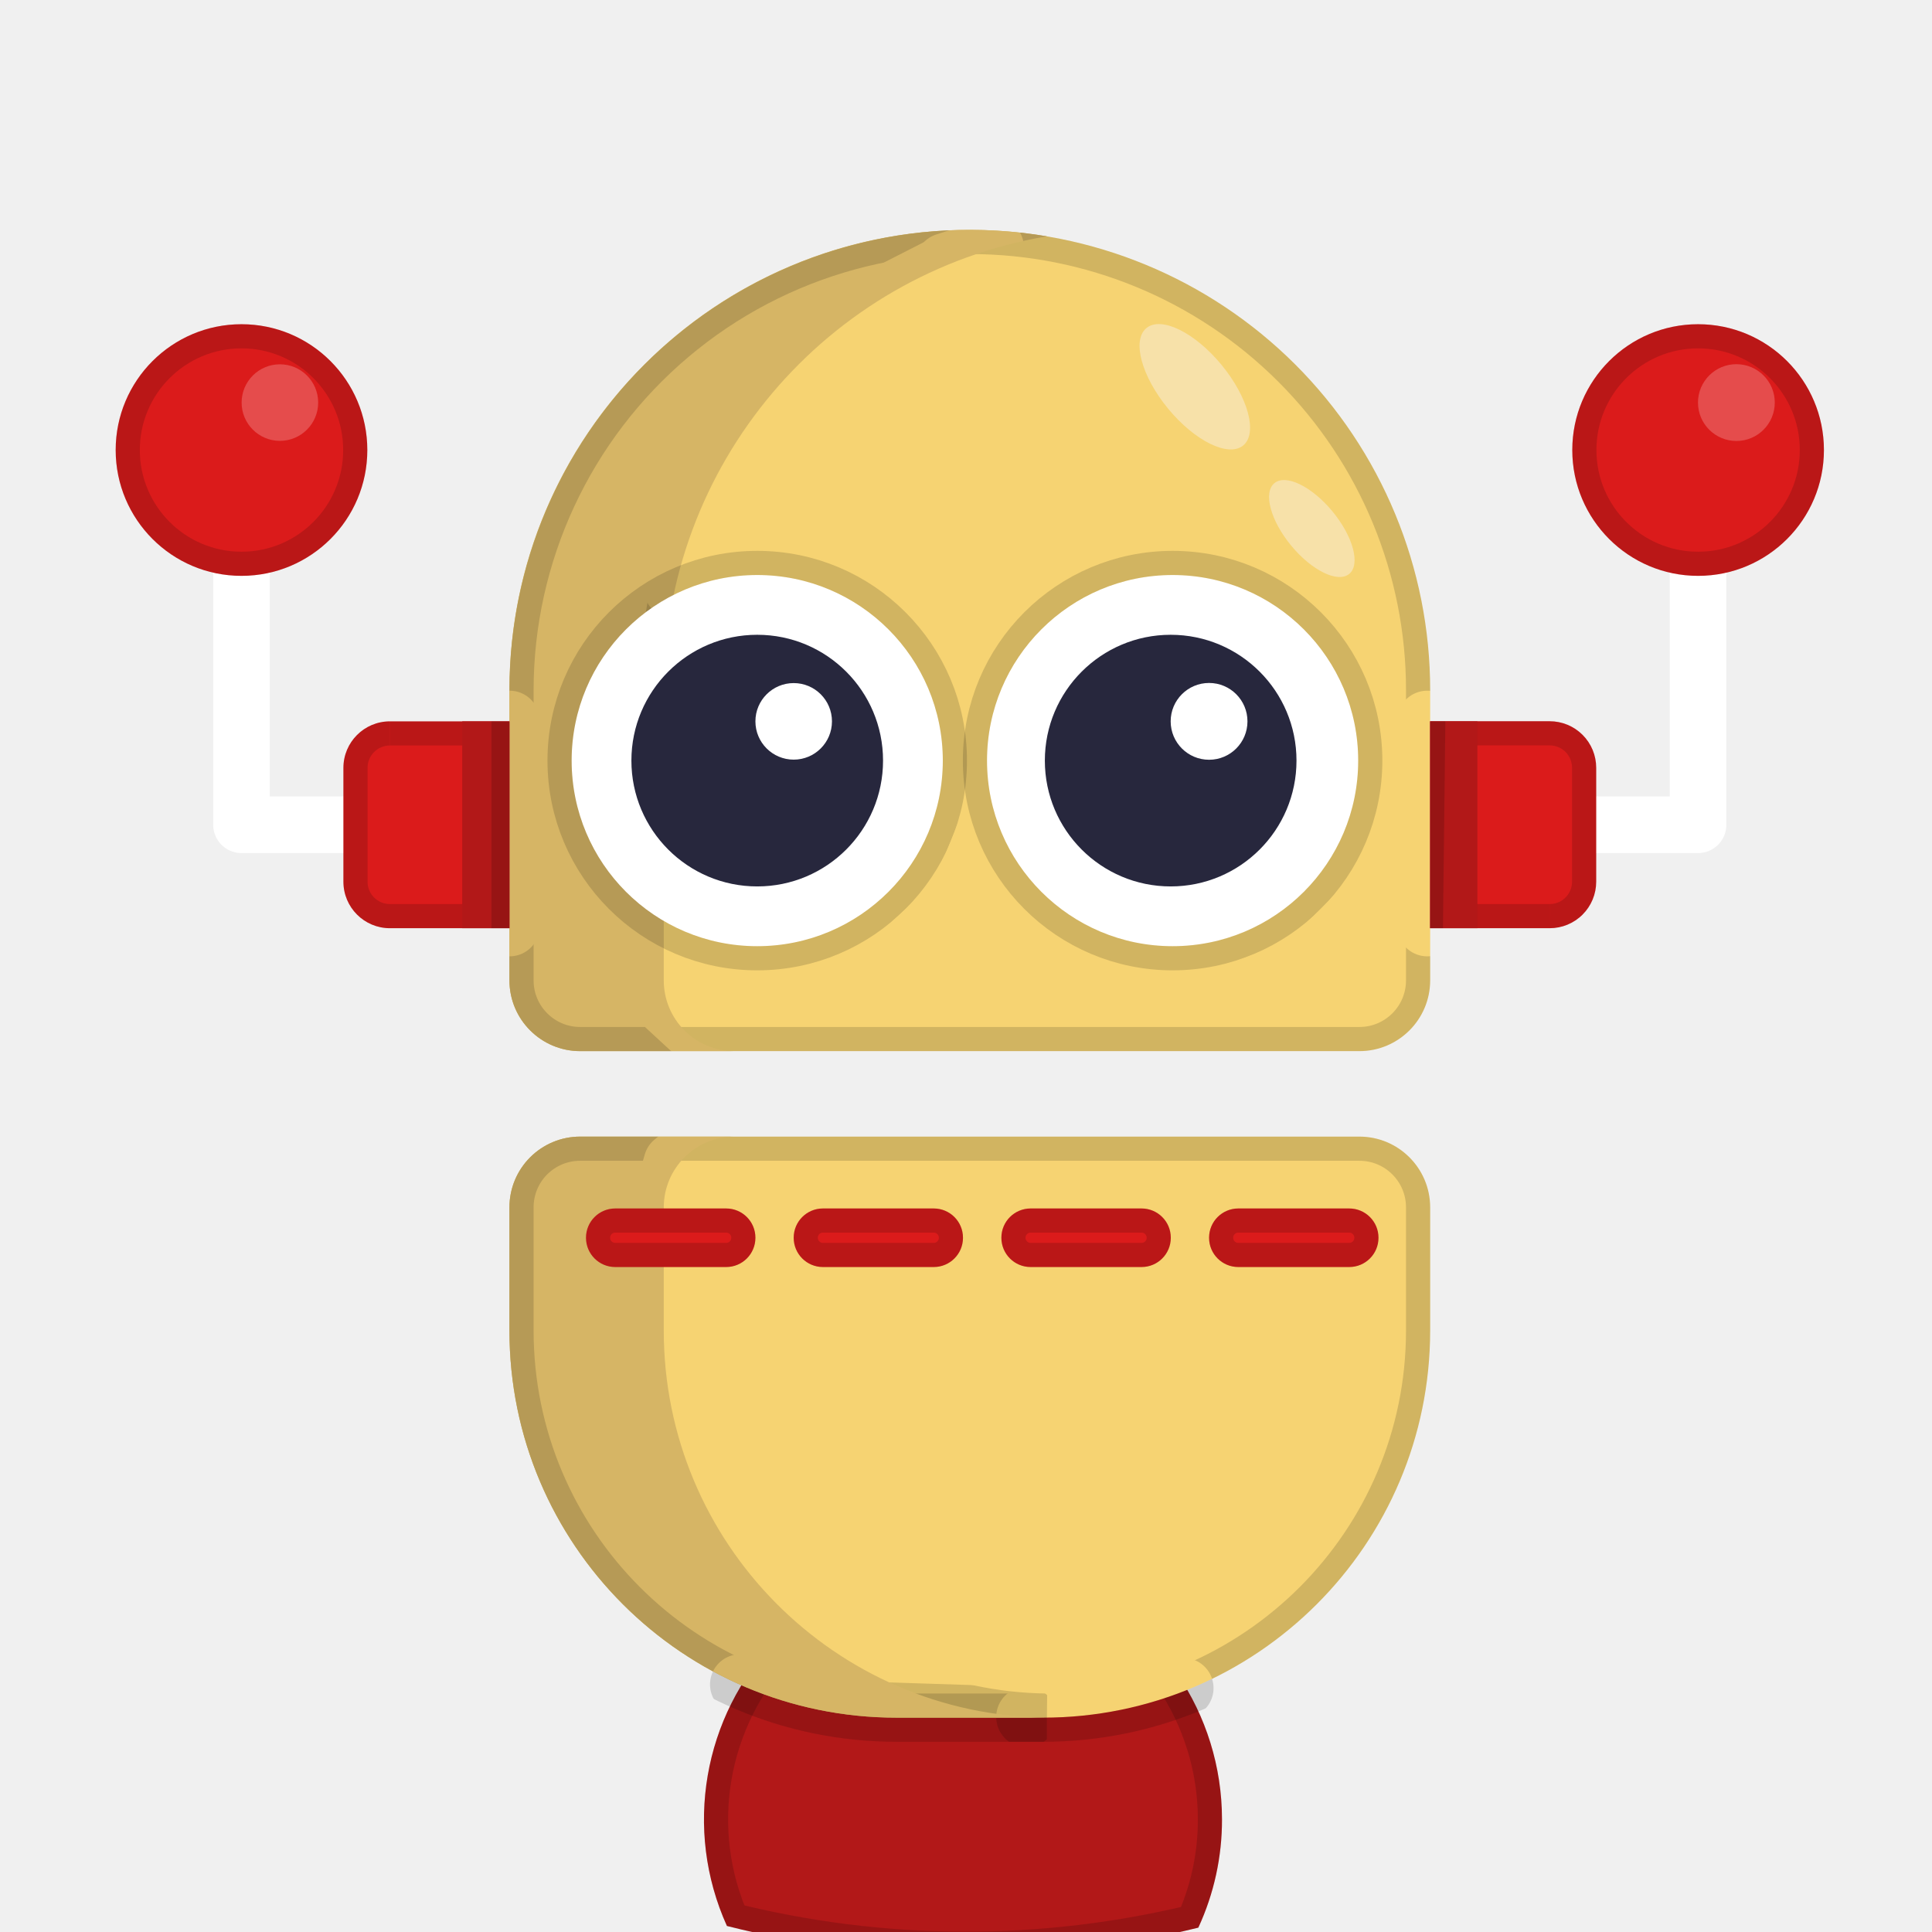
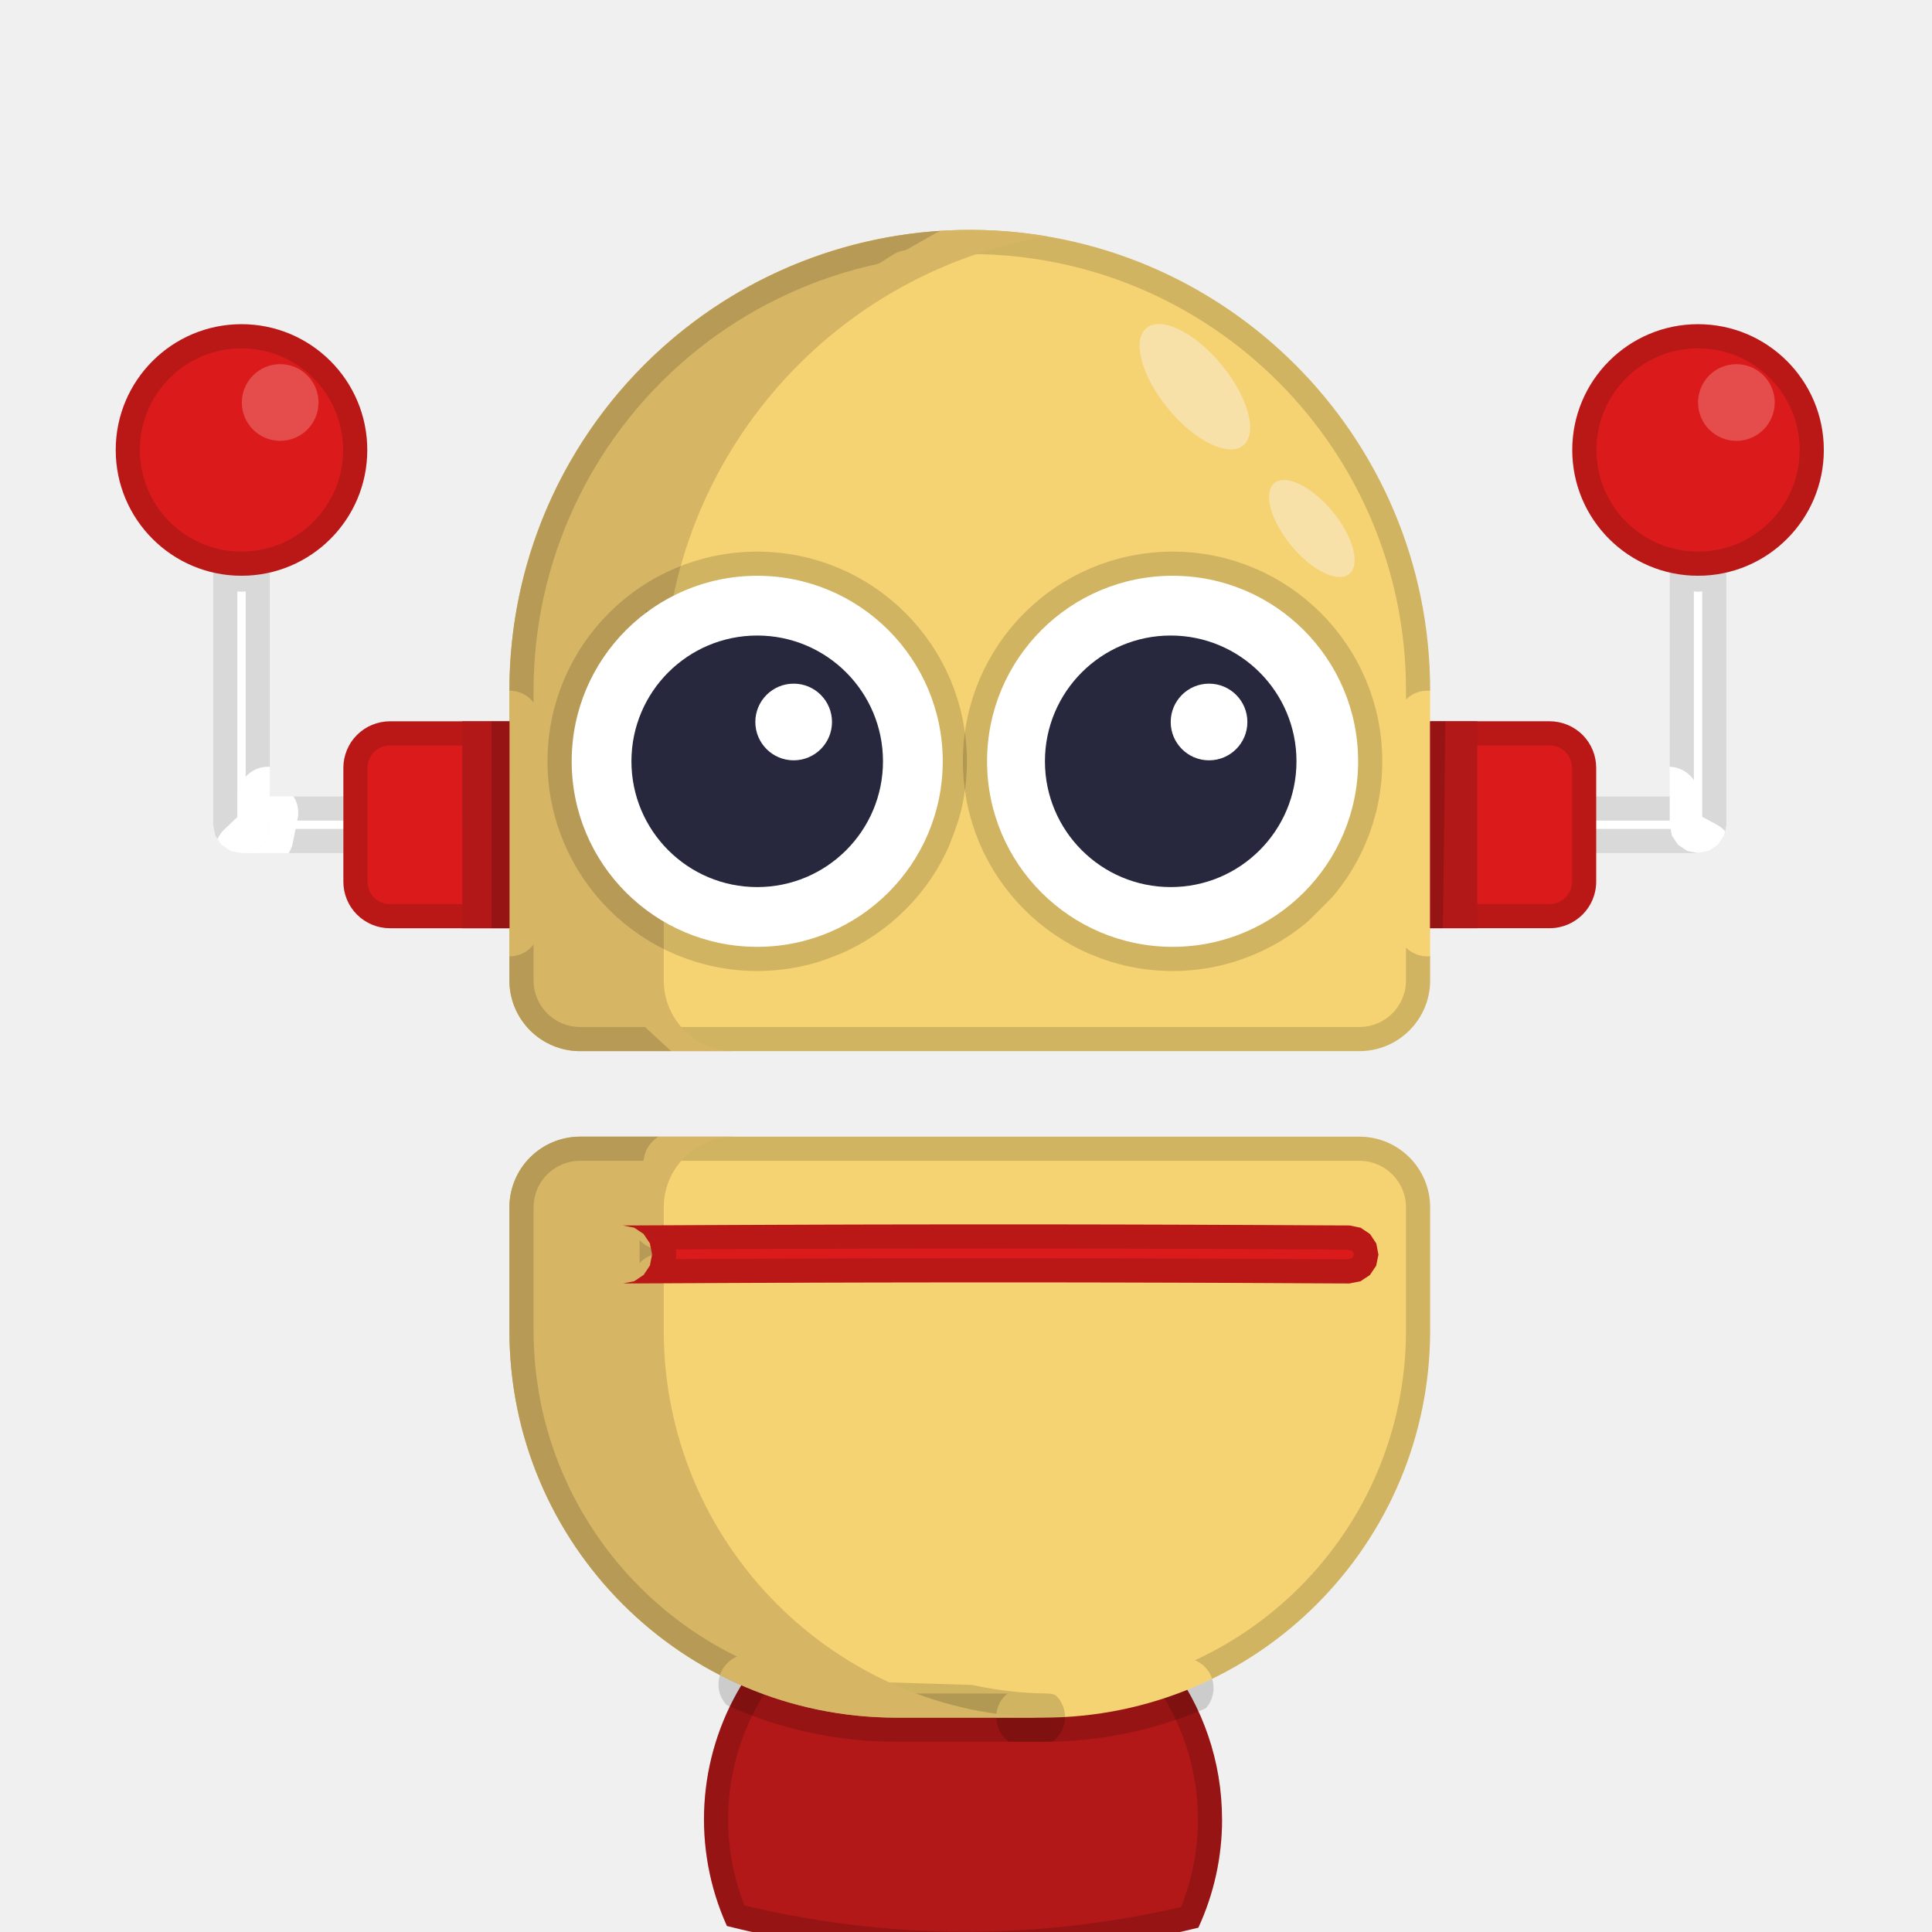
- <svg xmlns="http://www.w3.org/2000/svg" id="Layer_1" viewBox="0 0 160 160">
-   <style>.abc{stroke:#000}.abc,.abk,.abl{fill:none;stroke-linejoin:round}.abl{stroke:#000;stroke-opacity:.15;stroke-width:4}.abc,.abk{stroke-width:5;stroke-linecap:round}.abk{stroke:#fff}.cls-3{fill:#fff}.cls-4{fill:none;stroke:#fff;stroke-linecap:round;stroke-linejoin:round;stroke-width:4.688px}.cls-7{fill:#e54c4c}.cls-8{fill:#f7e1a9}.cls-9{fill:#27273d}</style>
-   <g id="Avatars">
-     <g id="Artboard">
-       <g id="Robots">
-         <g id="Robot-Avatars_49">
-           <g id="Icons">
-             <g fill="#b21818">
-               <path id="ab0" d="M101.2 150.66c.01 3.1-.66 6.17-1.96 8.98a80.6 80.6 0 0 1-39.04-.14 21.45 21.45 0 1 1 41-8.83" />
-             </g>
-             <mask id="am0" width="240" height="240" x="-40" y="-40" maskUnits="userSpaceOnUse">
-               <use fill="#fff" href="#ab0" />
-             </mask>
-             <use class="abl" href="#ab0" mask="url(#am0)" />
-             <polyline id="Path-2" points="35.313 68.304 20 68.304 20 44.661" class="cls-4" />
-             <g fill="#f6d372">
-               <path id="ab2" d="M80.31 19.04a38.1 38.1 0 0 1 38.13 38.12v24.03a5.86 5.86 0 0 1-5.86 5.86H48.05a5.86 5.86 0 0 1-5.86-5.86V57.16A38.1 38.1 0 0 1 80.3 19.04" />
-             </g>
-             <mask id="am2" width="240" height="240" x="-40" y="-40" maskUnits="userSpaceOnUse">
-               <use fill="#fff" href="#ab2" />
-               <polyline points="118.2,59.7 118.2,76.7" class="abc" />
-             </mask>
-             <use class="abl" href="#ab2" mask="url(#am2)" />
-             <g fill="#f6d372">
-               <path id="ab3" d="M86.37 142.25H74.26a32.07 32.07 0 0 1-32.07-32.06v-10.2a5.86 5.86 0 0 1 5.86-5.86h64.53a5.86 5.86 0 0 1 5.86 5.86v10.2a32.07 32.07 0 0 1-32.07 32.06" />
-             </g>
-             <mask id="am3" width="240" height="240" x="-40" y="-40" maskUnits="userSpaceOnUse">
-               <use fill="#fff" href="#ab3" />
-               <polyline points="87.7,142.2 85.0,142.2" class="abc" />
-               <polyline points="98.0,139.8 93.0,141.5 87.7,142.2" class="abc" />
-             </mask>
-             <use class="abl" href="#ab3" mask="url(#am3)" />
-             <mask id="ao3" width="240" height="240" x="-40" y="-40" maskUnits="userSpaceOnUse">
-               <polyline points="87.7,142.2 85.0,142.2" class="abk" />
-               <polyline points="98.0,139.8 93.0,141.5 87.7,142.2" class="abk" />
-               <use href="#ab3" />
-             </mask>
-             <use class="abl" href="#ab3" mask="url(#ao3)" />
-             <g fill="#d6b565">
-               <path id="ab4" d="M54.97 57.16v24.03a5.85 5.85 0 0 0 5.86 5.86H48.05a5.86 5.86 0 0 1-5.86-5.86V57.16A38.14 38.14 0 0 1 86.7 19.57a38.1 38.1 0 0 0-31.73 37.59" />
-             </g>
-             <mask id="am4" width="240" height="240" x="-40" y="-40" maskUnits="userSpaceOnUse">
-               <use fill="#fff" href="#ab4" />
-               <polyline points="42.2,76.7 42.2,59.7" class="abc" />
-               <polyline points="82.3,20.5 78.3,21.8" class="abc" />
-               <polyline points="78.2,22.0 73.3,24.5" class="abc" />
-               <polyline points="73.0,24.5 69.0,27.5" class="abc" />
-               <polyline points="68.8,27.7 63.2,33.0 61.3,35.8" class="abc" />
-               <polyline points="61.2,36.0 58.3,41.2" class="abc" />
-               <polyline points="58.2,41.3 55.8,48.7" class="abc" />
-               <polyline points="54.8,76.3 55.2,83.3 59.0,86.8" class="abc" />
-             </mask>
-             <use class="abl" href="#ab4" mask="url(#am4)" />
-             <g fill="#d6b565">
-               <path id="ab5" d="M86.7 142.25H74.26a32.07 32.07 0 0 1-32.07-32.06v-10.2a5.85 5.85 0 0 1 5.86-5.86h12.78a5.86 5.86 0 0 0-5.86 5.86v10.2a32.06 32.06 0 0 0 31.73 32.06" />
-             </g>
-             <mask id="am5" width="240" height="240" x="-40" y="-40" maskUnits="userSpaceOnUse">
-               <use fill="#fff" href="#ab5" />
-               <polyline points="85.0,142.2 72.7,141.8" class="abc" />
-               <polyline points="72.3,141.8 67.3,141.2" class="abc" />
-               <polyline points="67.0,141.2 61.3,139.5" class="abc" />
-               <polyline points="60.2,94.0 58.0,94.5 55.8,96.3 54.8,99.7" class="abc" />
-               <polyline points="54.8,105.0 55.5,117.0" class="abc" />
-               <polyline points="55.5,117.3 59.2,126.3 62.8,131.0" class="abc" />
-               <polyline points="62.8,131.3 65.7,134.2" class="abc" />
-               <polyline points="66.0,134.2 70.8,137.7" class="abc" />
-               <polyline points="71.0,137.8 74.7,139.8" class="abc" />
-               <polyline points="75.0,139.8 78.3,140.8" class="abc" />
-               <polyline points="78.7,140.8 85.0,142.2" class="abc" />
-             </mask>
-             <use class="abl" href="#ab5" mask="url(#am5)" />
-             <mask id="ao5" width="240" height="240" x="-40" y="-40" maskUnits="userSpaceOnUse">
-               <polyline points="85.0,142.2 72.7,141.8" class="abk" />
-               <polyline points="72.3,141.8 67.3,141.2" class="abk" />
-               <polyline points="67.0,141.2 61.3,139.5" class="abk" />
-               <use href="#ab5" />
-             </mask>
-             <use class="abl" href="#ab5" mask="url(#ao5)" />
-             <g fill="#db1b1b">
-               <rect id="ab6" width="14.03" height="4.85" x="48.53" y="100.08" rx="2.42" ry="2.42" />
-             </g>
-             <mask id="am6" width="240" height="240" x="-40" y="-40" maskUnits="userSpaceOnUse">
-               <use fill="#fff" href="#ab6" />
-             </mask>
-             <use class="abl" href="#ab6" mask="url(#am6)" />
-             <g fill="#db1b1b">
-               <rect id="ab7" width="14.02" height="4.85" x="65.73" y="100.08" rx="2.42" ry="2.42" />
-             </g>
-             <mask id="am7" width="240" height="240" x="-40" y="-40" maskUnits="userSpaceOnUse">
-               <use fill="#fff" href="#ab7" />
-             </mask>
-             <use class="abl" href="#ab7" mask="url(#am7)" />
-             <g fill="#db1b1b">
-               <rect id="ab8" width="14.03" height="4.85" x="82.93" y="100.08" rx="2.42" ry="2.42" />
-             </g>
-             <mask id="am8" width="240" height="240" x="-40" y="-40" maskUnits="userSpaceOnUse">
-               <use fill="#fff" href="#ab8" />
-             </mask>
-             <use class="abl" href="#ab8" mask="url(#am8)" />
-             <g fill="#db1b1b">
-               <rect id="ab9" width="14.03" height="4.85" x="100.13" y="100.08" rx="2.42" ry="2.42" />
-             </g>
-             <mask id="am9" width="240" height="240" x="-40" y="-40" maskUnits="userSpaceOnUse">
-               <use fill="#fff" href="#ab9" />
-             </mask>
-             <use class="abl" href="#ab9" mask="url(#am9)" />
-             <g fill="#fff">
-               <circle id="ab10" cx="62.71" cy="62.99" r="15.37" />
-             </g>
-             <mask id="ao10" width="240" height="240" x="-40" y="-40" maskUnits="userSpaceOnUse">
-               <polyline points="64.7,78.2 58.7,77.8 55.0,76.2" class="abk" />
-               <polyline points="54.7,76.2 51.5,73.7 48.2,68.7 47.2,61.0 49.8,54.0 55.3,49.2" class="abk" />
-               <polyline points="55.7,49.2 60.3,47.5 64.7,47.5 68.3,48.5 74.5,53.0 77.5,59.0 77.8,65.3 75.2,71.7 70.3,76.2 64.7,78.2" class="abk" />
-               <use href="#ab10" />
-             </mask>
-             <use class="abl" href="#ab10" mask="url(#ao10)" />
-             <g fill="#fff">
-               <circle id="ab11" cx="97.11" cy="62.99" r="15.37" />
-             </g>
-             <mask id="ao11" width="240" height="240" x="-40" y="-40" maskUnits="userSpaceOnUse">
-               <polyline points="99.0,78.2 92.0,77.5 87.7,75.2 83.8,71.0 81.5,64.3 81.8,59.3 84.5,53.7 89.7,49.2 94.7,47.5 99.3,47.5 105.3,49.8 109.2,53.3 112.2,60.0 112.2,65.7 109.8,71.3 105.3,75.8 99.0,78.2" class="abk" />
-               <use href="#ab11" />
-             </mask>
-             <use class="abl" href="#ab11" mask="url(#ao11)" />
-             <circle id="Oval-3" cx="62.71" cy="62.99" r="10.42" class="cls-9" />
-             <g fill="#db1b1b">
-               <circle id="ab13" cx="20" cy="37.27" r="10.42" />
-             </g>
-             <mask id="am13" width="240" height="240" x="-40" y="-40" maskUnits="userSpaceOnUse">
-               <use fill="#fff" href="#ab13" />
-             </mask>
-             <use class="abl" href="#ab13" mask="url(#am13)" />
-             <circle id="Oval-5" cx="96.95" cy="62.99" r="10.42" class="cls-9" />
-             <g fill="#db1b1b">
-               <path id="ab15" d="M32.3 59.74h9.89v17.13h-9.9a3.85 3.85 0 0 1-3.85-3.85v-9.43a3.85 3.85 0 0 1 3.85-3.85" />
-             </g>
-             <mask id="am15" width="240" height="240" x="-40" y="-40" maskUnits="userSpaceOnUse">
-               <use fill="#fff" href="#ab15" />
-             </mask>
-             <use class="abl" href="#ab15" mask="url(#am15)" />
-             <polyline id="Path-8" points="125.313 68.304 140.625 68.304 140.625 44.661" class="cls-4" />
-             <g fill="#db1b1b">
-               <circle id="ab17" cx="140.63" cy="37.27" r="10.42" />
-             </g>
-             <mask id="am17" width="240" height="240" x="-40" y="-40" maskUnits="userSpaceOnUse">
-               <use fill="#fff" href="#ab17" />
-             </mask>
-             <use class="abl" href="#ab17" mask="url(#am17)" />
-             <g fill="#db1b1b">
-               <path id="ab18" d="M128.33 76.87h-9.9V59.73h9.9a3.85 3.85 0 0 1 3.86 3.86v9.43a3.85 3.85 0 0 1-3.86 3.85" />
-             </g>
-             <mask id="am18" width="240" height="240" x="-40" y="-40" maskUnits="userSpaceOnUse">
-               <use fill="#fff" href="#ab18" />
-             </mask>
-             <use class="abl" href="#ab18" mask="url(#am18)" />
-             <ellipse id="Oval-7" cx="98.95" cy="32.03" class="cls-8" rx="2.86" ry="6.3" transform="rotate(-39.51 98.95 32.03)" />
-             <ellipse id="Oval-8" cx="108.64" cy="43.77" class="cls-8" rx="2.22" ry="4.87" transform="rotate(-39.51 108.64 43.77)" />
-             <circle id="Oval-9" cx="65.73" cy="59.74" r="3.17" class="cls-3" />
-             <circle id="Oval-10" cx="100.13" cy="59.74" r="3.18" class="cls-3" />
-             <circle id="Oval-11" cx="143.8" cy="33.34" r="3.18" class="cls-7" />
-             <circle id="Oval-12" cx="23.18" cy="33.34" r="3.17" class="cls-7" />
-             <g fill="#b21818">
-               <rect id="ab25" width="3.91" height="17.13" x="38.28" y="59.74" />
-             </g>
-             <mask id="am25" width="240" height="240" x="-40" y="-40" maskUnits="userSpaceOnUse">
-               <use fill="#fff" href="#ab25" />
-               <polyline points="38.2,76.7 38.2,59.7" class="abc" />
-             </mask>
-             <use class="abl" href="#ab25" mask="url(#am25)" />
-             <g fill="#b21818">
-               <rect id="ab26" width="3.91" height="17.13" x="118.44" y="59.74" />
-             </g>
-             <mask id="am26" width="240" height="240" x="-40" y="-40" maskUnits="userSpaceOnUse">
-               <use fill="#fff" href="#ab26" />
-               <polyline points="122.2,59.7 122.0,76.8" class="abc" />
-             </mask>
-             <use class="abl" href="#ab26" mask="url(#am26)" />
-           </g>
-         </g>
-       </g>
-     </g>
+ <svg xmlns="http://www.w3.org/2000/svg" viewBox="0 0 160 160">
+   <style>.abl{fill:none;stroke:#000;stroke-opacity:0.15;stroke-width:4;stroke-linejoin:round}.abc,.abk{fill:none;stroke:#000;stroke-width:5;stroke-linecap:round;stroke-linejoin:round}.abk{stroke:#fff}.abm{stroke-opacity:0.35}</style>
+   <defs>
+     <style>.s0{fill:#ffffff}.s1{fill:#db1b1b}.s2{fill:#e54c4c}.s3{fill:#b21818}.s4{fill:#f6d372}.s5{fill:#d6b565}.s6{fill:#f7e1a9}.s7{fill:#27273d}</style>
+   </defs>
+   <g fill="#ffffff">
+     <path d="M35.312 65.96 L35.235 65.96 L35.011 65.96 L34.654 65.96 L34.178 65.96 L33.595 65.96 L32.92 65.96 L32.164 65.96 L31.343 65.96 L30.467 65.96 L29.553 65.96 L28.611 65.96 L27.656 65.96 L26.702 65.96 L25.76 65.96 L24.845 65.96 L23.97 65.96 L23.148 65.96 L22.393 65.96 L21.717 65.96 L21.135 65.96 L20.658 65.96 L20.302 65.96 L20.078 65.96 L20 65.96 L20.897 66.138 L21.658 66.646 L22.166 67.407 L22.344 68.304 L22.166 69.201 L21.658 69.961 L20.897 70.469 L20 70.648 L20.078 70.648 L20.302 70.648 L20.658 70.648 L21.135 70.648 L21.717 70.648 L22.393 70.648 L23.148 70.648 L23.97 70.648 L24.845 70.648 L25.76 70.648 L26.702 70.648 L27.656 70.648 L28.611 70.648 L29.553 70.648 L30.467 70.648 L31.343 70.648 L32.164 70.648 L32.92 70.648 L33.595 70.648 L34.178 70.648 L34.654 70.648 L35.011 70.648 L35.235 70.648 L35.312 70.648 L36.209 70.469 L36.97 69.961 L37.478 69.201 L37.656 68.304 L37.478 67.407 L36.97 66.646 L36.209 66.138Z" id="ab0" />
  </g>
+   <mask id="am0" maskUnits="userSpaceOnUse" x="-40" y="-40" width="240" height="240">
+     <use href="#ab0" fill="#fff" />
+     <polyline class="abc" points="20.5,70.3 21.8,69.3 22.2,67.3" />
+   </mask>
+   <use class="abl" href="#ab0" mask="url(#am0)" />
+   <g fill="#ffffff">
+     <path d="M22.344 68.303 L22.344 68.183 L22.344 67.838 L22.344 67.287 L22.344 66.552 L22.344 65.652 L22.344 64.609 L22.344 63.443 L22.344 62.174 L22.344 60.823 L22.344 59.41 L22.344 57.956 L22.344 56.482 L22.344 55.008 L22.344 53.554 L22.344 52.141 L22.344 50.79 L22.344 49.521 L22.344 48.355 L22.344 47.312 L22.344 46.412 L22.344 45.677 L22.344 45.126 L22.344 44.781 L22.344 44.661 L22.166 45.558 L21.657 46.318 L20.897 46.827 L20 47.005 L19.103 46.827 L18.343 46.318 L17.834 45.558 L17.656 44.661 L17.656 44.781 L17.656 45.126 L17.656 45.677 L17.656 46.412 L17.656 47.312 L17.656 48.355 L17.656 49.521 L17.656 50.79 L17.656 52.141 L17.656 53.554 L17.656 55.008 L17.656 56.482 L17.656 57.956 L17.656 59.41 L17.656 60.823 L17.656 62.174 L17.656 63.443 L17.656 64.609 L17.656 65.652 L17.656 66.552 L17.656 67.287 L17.656 67.838 L17.656 68.183 L17.656 68.303 L17.834 69.2 L18.343 69.96 L19.103 70.469 L20 70.647 L20.897 70.469 L21.657 69.96 L22.166 69.2Z" id="ab1" />
+   </g>
+   <mask id="am1" maskUnits="userSpaceOnUse" x="-40" y="-40" width="240" height="240">
+     <use href="#ab1" fill="#fff" />
+     <polyline class="abc" points="22.2,66.0 22.2,68.7 20.3,70.5" />
+   </mask>
+   <use class="abl" href="#ab1" mask="url(#am1)" />
+   <g fill="#db1b1b">
+     <path d="M9.585 37.265C9.584 31.513 14.248 26.849 20 26.849C25.752 26.849 30.415 31.513 30.415 37.265C30.416 43.017 25.752 47.68 20 47.68C14.248 47.681 9.585 43.017 9.585 37.265Z" id="ab2" />
+   </g>
+   <mask id="am2" maskUnits="userSpaceOnUse" x="-40" y="-40" width="240" height="240">
+     <use href="#ab2" fill="#fff" />
+   </mask>
+   <use class="abl" href="#ab2" mask="url(#am2)" />
+   <path class="s2" d="M20.028 33.333C20.028 31.579 21.449 30.158 23.203 30.158C24.957 30.158 26.378 31.579 26.378 33.333C26.378 35.087 24.957 36.508 23.203 36.508C21.449 36.508 20.028 35.087 20.028 33.333Z" />
+   <g fill="#ffffff">
+     <path d="M125.313 70.648 L125.39 70.648 L125.614 70.648 L125.971 70.648 L126.447 70.648 L127.03 70.648 L127.705 70.648 L128.461 70.648 L129.283 70.648 L130.158 70.648 L131.073 70.648 L132.014 70.648 L132.969 70.648 L133.924 70.648 L134.865 70.648 L135.78 70.648 L136.655 70.648 L137.477 70.648 L138.232 70.648 L138.908 70.648 L139.491 70.648 L139.967 70.648 L140.324 70.648 L140.547 70.648 L140.625 70.648 L141.522 70.469 L142.282 69.961 L142.79 69.201 L142.969 68.304 L142.79 67.407 L142.282 66.646 L141.522 66.138 L140.625 65.96 L140.547 65.96 L140.324 65.96 L139.967 65.96 L139.491 65.96 L138.908 65.96 L138.232 65.96 L137.477 65.96 L136.655 65.96 L135.78 65.96 L134.865 65.96 L133.924 65.96 L132.969 65.96 L132.014 65.96 L131.073 65.96 L130.158 65.96 L129.283 65.96 L128.461 65.96 L127.705 65.96 L127.03 65.96 L126.447 65.96 L125.971 65.96 L125.614 65.96 L125.39 65.96 L125.313 65.96 L126.21 66.138 L126.97 66.646 L127.478 67.407 L127.657 68.304 L127.478 69.201 L126.97 69.961 L126.21 70.469Z" id="ab4" />
+   </g>
+   <mask id="am4" maskUnits="userSpaceOnUse" x="-40" y="-40" width="240" height="240">
+     <use href="#ab4" fill="#fff" />
+   </mask>
+   <use class="abl" href="#ab4" mask="url(#am4)" />
+   <g fill="#ffffff">
+     <path d="M142.968 68.303 L142.968 68.183 L142.968 67.838 L142.968 67.287 L142.968 66.552 L142.968 65.652 L142.968 64.609 L142.968 63.443 L142.968 62.174 L142.968 60.823 L142.968 59.41 L142.968 57.956 L142.968 56.482 L142.968 55.008 L142.968 53.554 L142.968 52.141 L142.968 50.79 L142.968 49.521 L142.968 48.355 L142.968 47.312 L142.968 46.412 L142.968 45.677 L142.968 45.126 L142.968 44.781 L142.968 44.661 L142.79 45.558 L142.281 46.318 L141.521 46.827 L140.624 47.005 L139.727 46.827 L138.967 46.318 L138.458 45.558 L138.28 44.661 L138.28 44.781 L138.28 45.126 L138.28 45.677 L138.28 46.412 L138.28 47.312 L138.28 48.355 L138.28 49.521 L138.28 50.79 L138.28 52.141 L138.28 53.554 L138.28 55.008 L138.28 56.482 L138.28 57.956 L138.28 59.41 L138.28 60.823 L138.28 62.174 L138.28 63.443 L138.28 64.609 L138.28 65.652 L138.28 66.552 L138.28 67.287 L138.28 67.838 L138.28 68.183 L138.28 68.303 L138.458 69.2 L138.967 69.96 L139.727 70.469 L140.624 70.647 L141.521 70.469 L142.281 69.96 L142.79 69.2Z" id="ab5" />
+   </g>
+   <mask id="am5" maskUnits="userSpaceOnUse" x="-40" y="-40" width="240" height="240">
+     <use href="#ab5" fill="#fff" />
+     <polyline class="abc" points="141.0,70.5 138.2,69.0 138.2,66.0" />
+   </mask>
+   <use class="abl" href="#ab5" mask="url(#am5)" />
+   <g fill="#db1b1b">
+     <path d="M130.209 37.265C130.209 31.513 134.872 26.849 140.624 26.849C146.376 26.849 151.04 31.513 151.04 37.265C151.04 43.017 146.376 47.68 140.624 47.68C134.872 47.681 130.209 43.017 130.209 37.265Z" id="ab6" />
+   </g>
+   <mask id="am6" maskUnits="userSpaceOnUse" x="-40" y="-40" width="240" height="240">
+     <use href="#ab6" fill="#fff" />
+   </mask>
+   <use class="abl" href="#ab6" mask="url(#am6)" />
+   <path class="s2" d="M140.625 33.335C140.625 31.581 142.046 30.16 143.8 30.16C145.554 30.16 146.975 31.581 146.975 33.335C146.975 35.089 145.554 36.51 143.8 36.51C142.046 36.51 140.625 35.089 140.625 33.335Z" />
+   <g fill="#b21818">
+     <path d="M101.206 150.665C101.212 153.764 100.541 156.827 99.242 159.641C86.413 162.796 73.005 162.748 60.2 159.501C57.296 153.063 57.742 145.609 61.394 139.564C61.394 139.564 61.394 139.564 61.394 139.564C66.379 131.326 76.24 127.418 85.516 130.005C94.79 132.592 101.204 141.041 101.203 150.668C101.203 150.668 101.206 150.665 101.206 150.665C101.206 150.665 101.206 150.665 101.206 150.665Z" id="ab8" />
+   </g>
+   <mask id="am8" maskUnits="userSpaceOnUse" x="-40" y="-40" width="240" height="240">
+     <use href="#ab8" fill="#fff" />
+   </mask>
+   <use class="abl" href="#ab8" mask="url(#am8)" />
+   <g fill="#f6d372">
+     <path d="M80.312 19.04C80.312 19.04 80.312 19.04 80.312 19.04C101.368 19.04 118.438 36.106 118.438 57.158C118.438 57.158 118.438 81.192 118.438 81.192C118.438 84.427 115.814 87.05 112.578 87.05C112.578 87.05 48.047 87.05 48.047 87.05C44.811 87.05 42.188 84.427 42.188 81.192C42.188 81.192 42.188 57.158 42.188 57.158C42.188 36.106 59.257 19.04 80.312 19.04Z" id="ab9" />
+   </g>
+   <mask id="am9" maskUnits="userSpaceOnUse" x="-40" y="-40" width="240" height="240">
+     <use href="#ab9" fill="#fff" />
+     <polyline class="abc" points="118.2,59.7 118.2,76.7" />
+   </mask>
+   <use class="abl" href="#ab9" mask="url(#am9)" />
+   <g fill="#f6d372">
+     <path d="M86.368 142.25C86.368 142.25 74.257 142.25 74.257 142.25C56.546 142.25 42.188 127.895 42.188 110.187C42.188 110.187 42.188 99.992 42.188 99.992C42.188 96.757 44.811 94.134 48.047 94.134C48.047 94.134 112.578 94.134 112.578 94.134C115.814 94.134 118.438 96.757 118.438 99.992C118.438 99.992 118.438 110.187 118.438 110.187C118.438 127.895 104.08 142.25 86.368 142.25Z" id="ab10" />
+   </g>
+   <mask id="am10" maskUnits="userSpaceOnUse" x="-40" y="-40" width="240" height="240">
+     <use href="#ab10" fill="#fff" />
+     <polyline class="abc" points="87.7,142.2 85.0,142.2" />
+     <polyline class="abc" points="98.0,139.8 93.0,141.5 87.7,142.2" />
+   </mask>
+   <use class="abl" href="#ab10" mask="url(#am10)" />
+   <mask id="ao10" maskUnits="userSpaceOnUse" x="-40" y="-40" width="240" height="240">
+     <polyline class="abk" points="87.7,142.2 85.0,142.2" />
+     <polyline class="abk" points="98.0,139.8 93.0,141.5 87.7,142.2" />
+     <use href="#ab10" fill="#000" />
+   </mask>
+   <use class="abl" href="#ab10" mask="url(#ao10)" />
+   <g fill="#d6b565">
+     <path d="M54.968 57.158C54.968 57.158 54.968 81.192 54.968 81.192C54.967 82.746 55.585 84.236 56.684 85.335C57.783 86.434 59.274 87.051 60.828 87.05C60.828 87.05 48.047 87.05 48.047 87.05C46.493 87.051 45.001 86.434 43.902 85.335C42.803 84.236 42.186 82.746 42.187 81.192C42.187 81.192 42.187 57.158 42.187 57.158C42.195 45.934 47.148 35.283 55.725 28.041C64.302 20.799 75.634 17.702 86.703 19.574C68.374 22.69 54.966 38.569 54.968 57.158Z" id="ab11" />
+   </g>
+   <mask id="am11" maskUnits="userSpaceOnUse" x="-40" y="-40" width="240" height="240">
+     <use href="#ab11" fill="#fff" />
+     <polyline class="abc" points="42.2,76.7 42.2,59.7" />
+     <polyline class="abc" points="85.8,19.3 78.7,21.5 75.7,23.2" />
+     <polyline class="abc" points="75.3,23.2 68.8,27.3" />
+     <polyline class="abc" points="68.7,27.5 65.8,30.0" />
+     <polyline class="abc" points="65.8,30.3 61.3,35.8" />
+     <polyline class="abc" points="61.2,36.0 59.5,38.7" />
+     <polyline class="abc" points="59.5,39.0 56.2,46.3" />
+     <polyline class="abc" points="56.2,46.7 55.5,49.0" />
+     <polyline class="abc" points="54.8,76.3 55.2,83.3 59.0,86.8" />
+   </mask>
+   <use class="abl" href="#ab11" mask="url(#am11)" />
+   <g fill="#d6b565">
+     <path d="M86.703 142.247C86.703 142.247 74.256 142.247 74.256 142.247C56.546 142.247 42.189 127.894 42.187 110.187C42.187 110.187 42.187 99.992 42.187 99.992C42.186 98.438 42.803 96.947 43.902 95.848C45.001 94.749 46.493 94.132 48.047 94.133C48.047 94.133 60.828 94.133 60.828 94.133C59.274 94.132 57.783 94.749 56.684 95.848C55.585 96.947 54.967 98.438 54.968 99.992C54.968 99.992 54.968 110.187 54.968 110.187C54.967 127.765 69.123 142.065 86.703 142.247Z" id="ab12" />
+   </g>
+   <mask id="am12" maskUnits="userSpaceOnUse" x="-40" y="-40" width="240" height="240">
+     <use href="#ab12" fill="#fff" />
+     <polyline class="abc" points="85.7,142.2 72.7,141.8" />
+     <polyline class="abc" points="72.3,141.8 69.0,141.8 64.7,140.5" />
+     <polyline class="abc" points="64.3,140.5 62.0,139.5" />
+     <polyline class="abc" points="60.2,94.0 58.0,94.5 55.8,96.3 54.8,101.0" />
+     <polyline class="abc" points="54.8,106.3 55.2,113.3" />
+     <polyline class="abc" points="55.2,113.7 57.2,121.7" />
+     <polyline class="abc" points="57.2,122.0 59.5,126.3" />
+     <polyline class="abc" points="59.5,126.7 62.8,131.0" />
+     <polyline class="abc" points="62.8,131.3 70.8,137.7" />
+     <polyline class="abc" points="71.0,137.8 73.7,139.2" />
+     <polyline class="abc" points="74.0,139.2 79.2,141.0" />
+     <polyline class="abc" points="79.3,141.2 82.2,141.7" />
+     <polyline class="abc" points="82.3,141.8 85.7,142.2" />
+   </mask>
+   <use class="abl" href="#ab12" mask="url(#am12)" />
+   <mask id="ao12" maskUnits="userSpaceOnUse" x="-40" y="-40" width="240" height="240">
+     <polyline class="abk" points="85.7,142.2 72.7,141.8" />
+     <polyline class="abk" points="72.3,141.8 69.0,141.8 64.7,140.5" />
+     <polyline class="abk" points="64.3,140.5 62.0,139.5" />
+     <use href="#ab12" fill="#000" />
+   </mask>
+   <use class="abl" href="#ab12" mask="url(#ao12)" />
+   <g fill="#db1b1b">
+     <path d="M32.29 59.737C32.29 59.737 42.188 59.737 42.188 59.737C42.188 59.737 42.188 76.871 42.188 76.871C42.188 76.871 32.29 76.871 32.29 76.871C31.268 76.871 30.288 76.465 29.564 75.742C28.841 75.019 28.437 74.038 28.438 73.016C28.438 73.016 28.438 63.589 28.438 63.589C28.438 62.567 28.843 61.587 29.566 60.865C30.289 60.143 31.268 59.737 32.29 59.737C32.29 59.737 32.29 59.737 32.29 59.737Z" id="ab13" />
+   </g>
+   <mask id="am13" maskUnits="userSpaceOnUse" x="-40" y="-40" width="240" height="240">
+     <use href="#ab13" fill="#fff" />
+   </mask>
+   <use class="abl" href="#ab13" mask="url(#am13)" />
+   <g fill="#db1b1b">
+     <path d="M128.334 76.868C128.334 76.868 118.438 76.868 118.438 76.868C118.438 76.868 118.438 59.734 118.438 59.734C118.438 59.734 128.334 59.734 128.334 59.734C129.357 59.734 130.338 60.14 131.06 60.863C131.784 61.586 132.189 62.567 132.188 63.589C132.188 63.589 132.188 73.016 132.188 73.016C132.188 75.144 130.463 76.868 128.334 76.868C128.334 76.868 128.334 76.868 128.334 76.868Z" id="ab14" />
+   </g>
+   <mask id="am14" maskUnits="userSpaceOnUse" x="-40" y="-40" width="240" height="240">
+     <use href="#ab14" fill="#fff" />
+   </mask>
+   <use class="abl" href="#ab14" mask="url(#am14)" />
+   <path class="s6" d="M96.745 33.848C94.532 31.164 93.726 28.173 94.946 27.167C96.165 26.161 98.948 27.522 101.162 30.206C103.375 32.89 104.181 35.882 102.961 36.887C101.742 37.893 98.959 36.533 96.745 33.848Z" />
+   <path class="s6" d="M106.932 45.179C105.219 43.102 104.596 40.787 105.54 40.009C106.484 39.23 108.638 40.283 110.351 42.36C112.064 44.437 112.687 46.752 111.743 47.53C110.799 48.309 108.645 47.256 106.932 45.179Z" />
+   <g fill="#b21818">
+     <path d="M38.282 76.872C38.282 76.872 38.281 59.737 38.281 59.737C38.281 59.737 42.187 59.737 42.187 59.737C42.187 59.737 42.188 76.872 42.188 76.872C42.188 76.872 38.282 76.872 38.282 76.872Z" id="ab17" />
+   </g>
+   <mask id="am17" maskUnits="userSpaceOnUse" x="-40" y="-40" width="240" height="240">
+     <use href="#ab17" fill="#fff" />
+     <polyline class="abc" points="38.2,76.7 38.2,59.7" />
+   </mask>
+   <use class="abl" href="#ab17" mask="url(#am17)" />
+   <g fill="#b21818">
+     <path d="M118.438 76.872C118.438 76.872 118.438 59.737 118.438 59.737C118.438 59.737 122.343 59.737 122.343 59.737C122.343 59.737 122.343 76.872 122.343 76.872C122.343 76.872 118.438 76.872 118.438 76.872Z" id="ab18" />
+   </g>
+   <mask id="am18" maskUnits="userSpaceOnUse" x="-40" y="-40" width="240" height="240">
+     <use href="#ab18" fill="#fff" />
+     <polyline class="abc" points="122.2,59.7 122.0,76.8" />
+   </mask>
+   <use class="abl" href="#ab18" mask="url(#am18)" />
+   <g fill="#ffffff">
+     <path d="M47.343 63.048C47.343 54.562 54.223 47.682 62.709 47.682C71.195 47.682 78.075 54.562 78.075 63.048C78.075 71.534 71.195 78.414 62.709 78.414C54.223 78.414 47.343 71.534 47.343 63.048Z" id="ab19" />
+   </g>
+   <mask id="ao19" maskUnits="userSpaceOnUse" x="-40" y="-40" width="240" height="240">
+     <polyline class="abk" points="64.7,78.2 58.7,77.8 55.0,76.2" />
+     <polyline class="abk" points="54.7,76.2 51.2,73.3 48.8,70.0 47.5,66.3 47.2,61.3 48.2,57.3 50.2,53.7 55.3,49.5" />
+     <polyline class="abk" points="55.5,49.3 61.0,47.5 68.3,48.5 73.8,52.3 77.5,59.0 77.8,65.0 75.5,71.3 71.0,75.8 64.7,78.2" />
+     <use href="#ab19" fill="#000" />
+   </mask>
+   <use class="abl" href="#ab19" mask="url(#ao19)" />
+   <g fill="#ffffff">
+     <path d="M81.743 63.048C81.743 54.562 88.623 47.682 97.109 47.682C105.595 47.682 112.475 54.562 112.475 63.048C112.475 71.534 105.595 78.414 97.109 78.414C88.623 78.414 81.743 71.534 81.743 63.048Z" id="ab20" />
+   </g>
+   <mask id="ao20" maskUnits="userSpaceOnUse" x="-40" y="-40" width="240" height="240">
+     <polyline class="abk" points="99.3,78.2 94.5,78.0" />
+     <polyline class="abk" points="94.3,77.8 90.8,77.0" />
+     <polyline class="abk" points="90.7,76.8 88.3,75.5" />
+     <polyline class="abk" points="88.0,75.5 83.8,71.0 82.2,66.7" />
+     <polyline class="abk" points="82.0,66.5 81.5,62.0 82.5,57.3 84.8,53.3 88.7,49.8" />
+     <polyline class="abk" points="89.0,49.8 91.0,48.8" />
+     <polyline class="abk" points="91.2,48.7 98.3,47.5 104.7,49.5 109.8,54.3 112.2,60.0 112.2,65.7 109.8,71.3 105.3,75.8 99.3,78.2" />
+     <use href="#ab20" fill="#000" />
+   </mask>
+   <use class="abl" href="#ab20" mask="url(#ao20)" />
+   <path class="s7" d="M52.293 63.048C52.293 57.296 56.957 52.632 62.709 52.632C68.461 52.632 73.125 57.296 73.125 63.048C73.125 68.8 68.461 73.464 62.709 73.464C56.957 73.464 52.293 68.8 52.293 63.048Z" />
+   <path class="s7" d="M86.537 63.048C86.537 57.296 91.201 52.632 96.953 52.632C102.705 52.632 107.369 57.296 107.369 63.048C107.369 68.8 102.705 73.464 96.953 73.464C91.201 73.464 86.537 68.8 86.537 63.048Z" />
+   <path class="s0" d="M62.553 59.792C62.553 58.038 63.975 56.617 65.728 56.617C67.482 56.617 68.903 58.038 68.903 59.792C68.903 61.545 67.482 62.967 65.728 62.967C63.975 62.967 62.553 61.545 62.553 59.792Z" />
+   <path class="s0" d="M96.953 59.792C96.953 58.038 98.375 56.617 100.128 56.617C101.882 56.617 103.303 58.038 103.303 59.792C103.303 61.545 101.882 62.967 100.128 62.967C98.375 62.967 96.953 61.545 96.953 59.792Z" />
+   <g fill="#db1b1b">
+     <path d="M51.613 106.289 L52.235 106.287 L52.917 106.285 L53.658 106.281 L54.458 106.278 L55.316 106.274 L56.232 106.269 L57.205 106.265 L58.236 106.26 L59.325 106.255 L60.47 106.25 L61.672 106.245 L62.93 106.24 L64.245 106.234 L65.615 106.23 L67.04 106.225 L68.52 106.22 L70.055 106.216 L71.645 106.212 L73.288 106.209 L74.986 106.206 L76.737 106.204 L78.541 106.202 L80.398 106.201 L82.307 106.2 L84.206 106.201 L86.033 106.202 L87.79 106.203 L89.478 106.205 L91.1 106.208 L92.657 106.211 L94.151 106.215 L95.584 106.219 L96.958 106.223 L98.275 106.227 L99.536 106.232 L100.744 106.237 L101.901 106.242 L103.007 106.247 L104.066 106.252 L105.078 106.257 L106.046 106.262 L106.972 106.267 L107.858 106.272 L108.705 106.276 L109.516 106.28 L110.291 106.284 L111.034 106.287 L111.745 106.29 L112.664 106.111 L113.445 105.594 L113.969 104.818 L114.155 103.9 L113.976 102.981 L113.459 102.2 L112.683 101.677 L111.765 101.49 L111.055 101.487 L110.314 101.484 L109.54 101.48 L108.73 101.476 L107.883 101.472 L106.998 101.467 L106.071 101.462 L105.102 101.457 L104.089 101.452 L103.029 101.447 L101.922 101.442 L100.764 101.437 L99.555 101.432 L98.292 101.427 L96.974 101.423 L95.598 101.419 L94.163 101.415 L92.667 101.411 L91.109 101.408 L89.485 101.405 L87.795 101.403 L86.037 101.402 L84.208 101.401 L82.307 101.4 L80.396 101.401 L78.537 101.402 L76.731 101.404 L74.978 101.406 L73.279 101.409 L71.634 101.412 L70.043 101.416 L68.506 101.42 L67.025 101.425 L65.598 101.43 L64.227 101.434 L62.911 101.44 L61.652 101.445 L60.449 101.45 L59.303 101.455 L58.214 101.46 L57.183 101.465 L56.209 101.47 L55.293 101.474 L54.436 101.478 L53.637 101.481 L52.898 101.485 L52.218 101.487 L51.597 101.489 L52.516 101.669 L53.297 102.187 L53.82 102.964 L54.005 103.881 L53.826 104.8 L53.308 105.581 L52.531 106.104Z" id="ab25" />
+   </g>
+   <mask id="am25" maskUnits="userSpaceOnUse" x="-40" y="-40" width="240" height="240">
+     <use href="#ab25" fill="#fff" />
+   </mask>
+   <use class="abl" href="#ab25" mask="url(#am25)" />
+   <path class="s6" d="M58.759 71.832C58.759 71.832 58.759 71.832 58.759 71.832C58.759 71.832 58.759 71.832 58.759 71.832C58.759 71.832 58.759 71.832 58.759 71.832C58.759 71.832 58.759 71.832 58.759 71.832Z" />
+   <path class="s6" d="M102.922 71.832C102.922 71.832 102.922 71.832 102.922 71.832C102.922 71.832 102.922 71.832 102.922 71.832C102.922 71.832 102.922 71.832 102.922 71.832C102.922 71.832 102.922 71.832 102.922 71.832Z" />
</svg>
